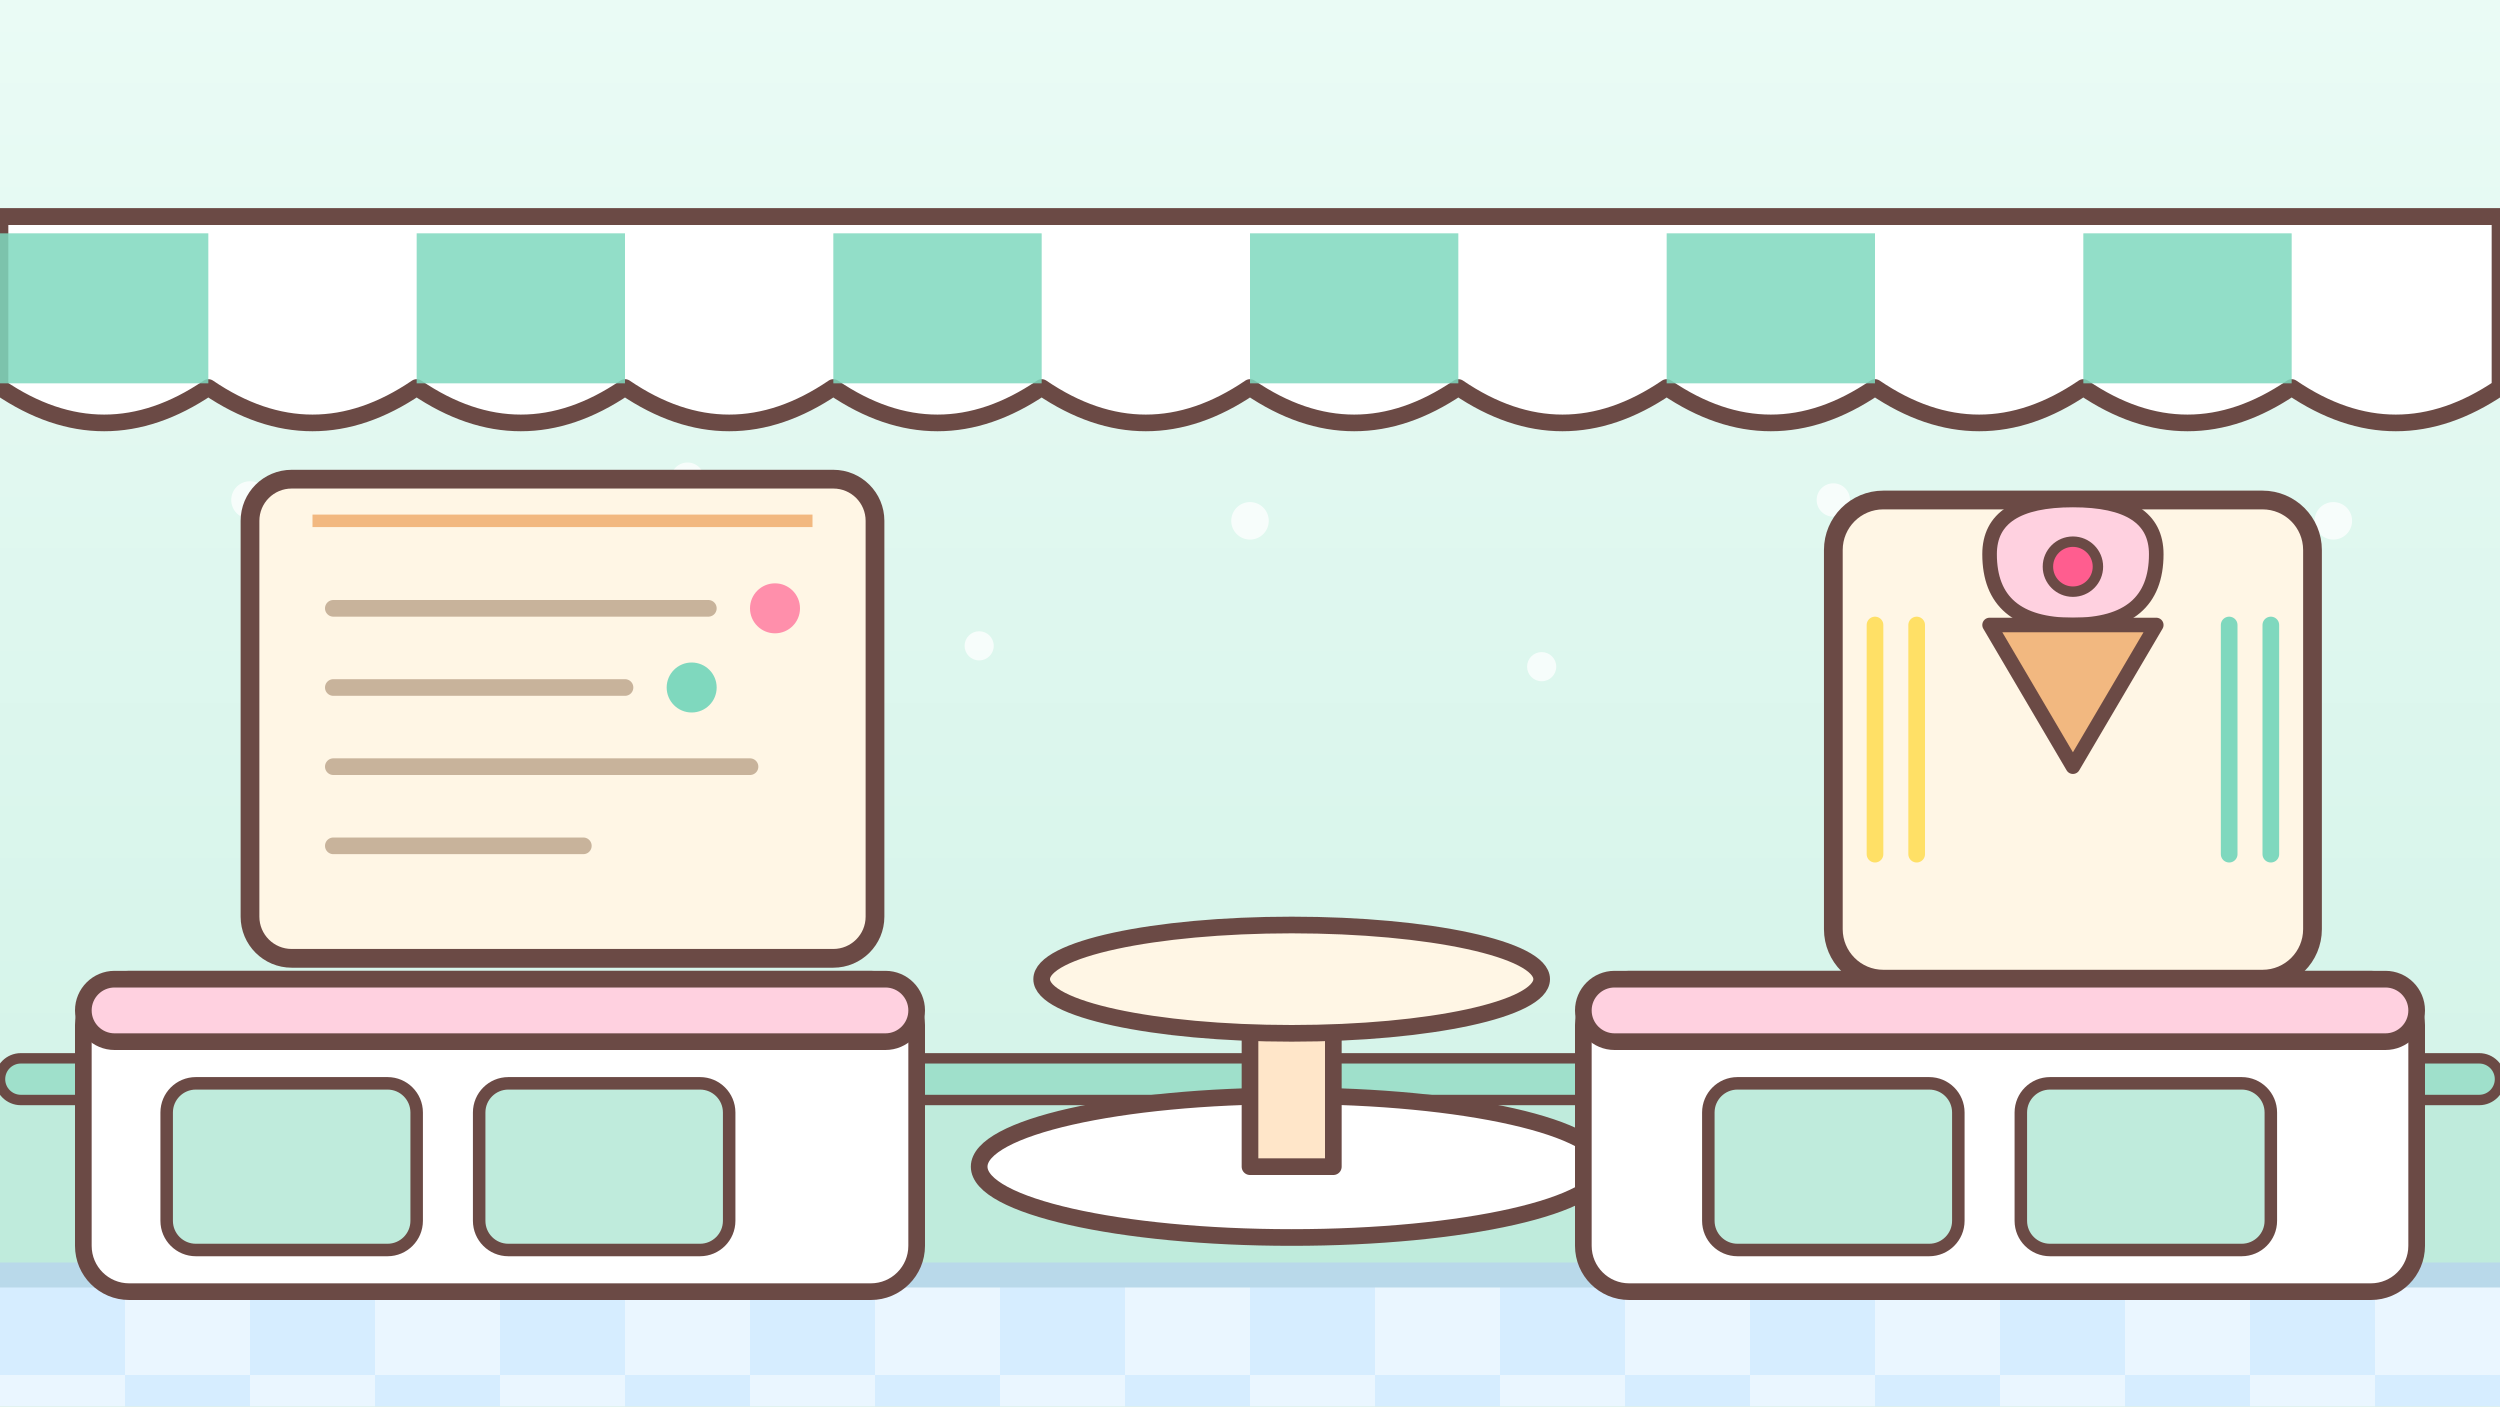
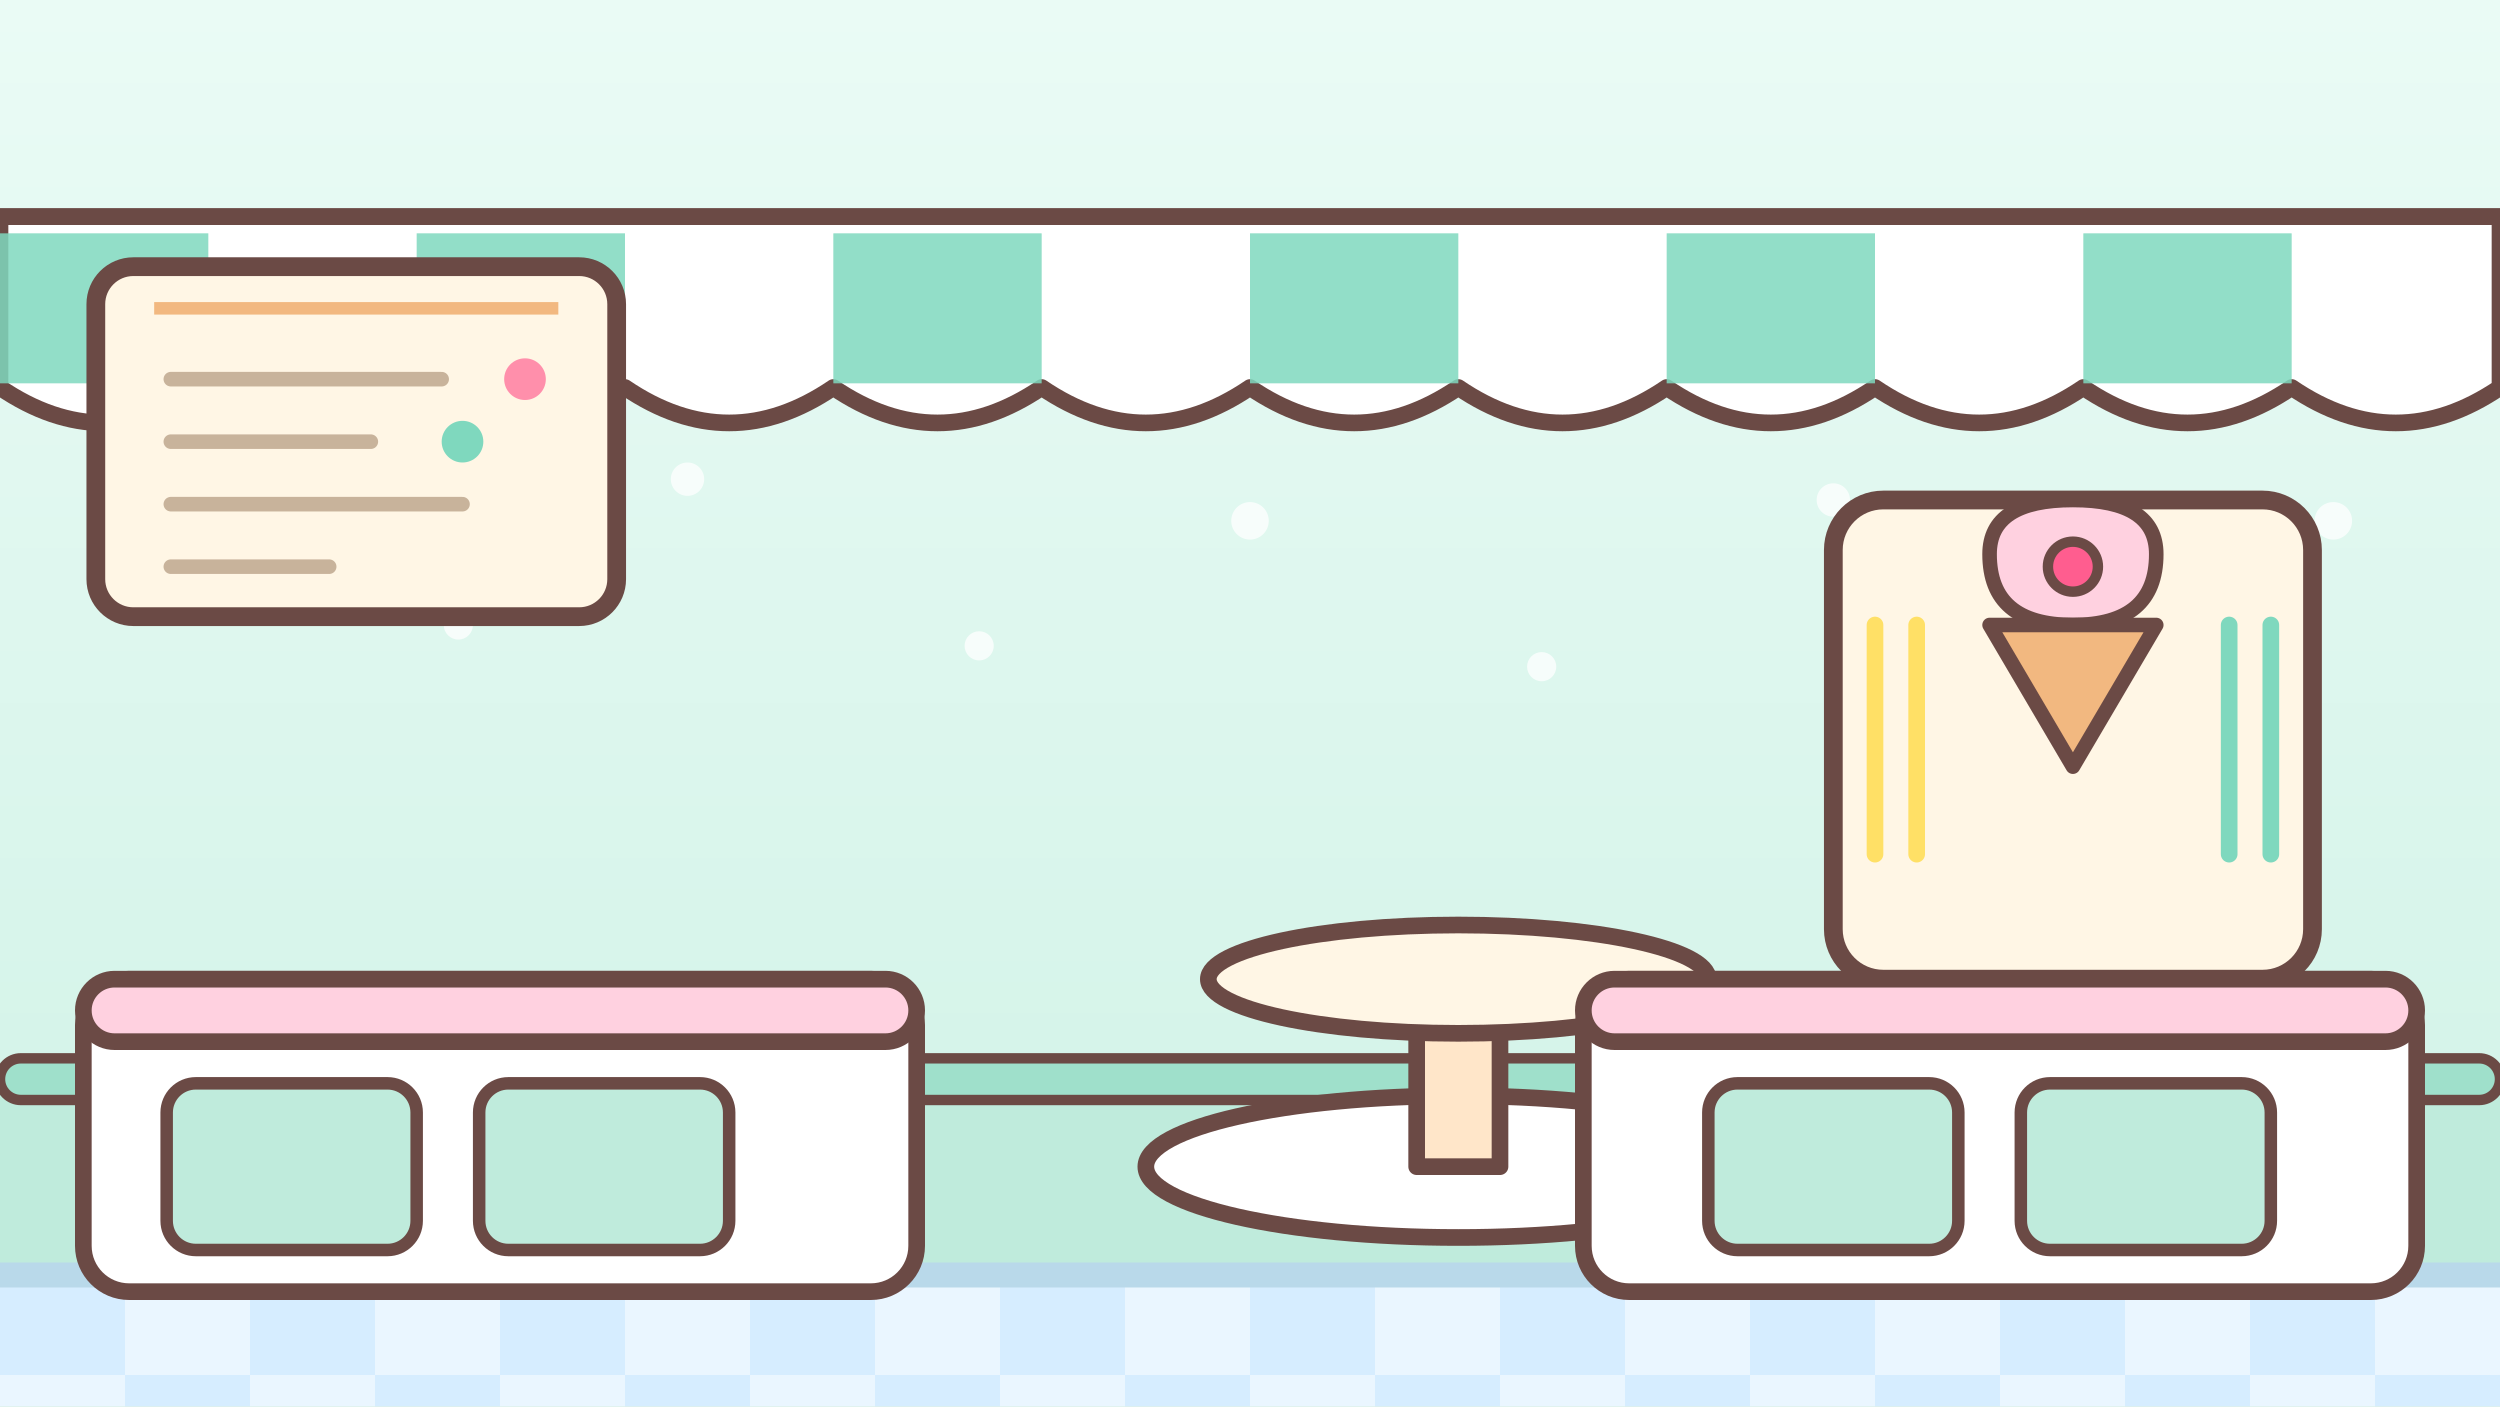
<svg xmlns="http://www.w3.org/2000/svg" viewBox="0 0 1200 675" width="1200" height="675">
  <defs>
    <linearGradient id="iceWall" x1="0" y1="0" x2="0" y2="1">
      <stop offset="0" stop-color="#EAFBF5" />
      <stop offset="1" stop-color="#CFF2E6" />
    </linearGradient>
    <linearGradient id="iceSky" x1="0" y1="0" x2="0" y2="1">
      <stop offset="0" stop-color="#A8E3FF" />
      <stop offset="1" stop-color="#F0FBFF" />
    </linearGradient>
    <pattern id="iceFloor" width="120" height="120" patternUnits="userSpaceOnUse">
      <rect width="120" height="120" fill="#EAF6FF" />
      <rect width="60" height="60" fill="#D6EDFF" />
      <rect x="60" y="60" width="60" height="60" fill="#D6EDFF" />
    </pattern>
  </defs>
  <rect width="1200" height="675" fill="url(#iceWall)" />
  <g fill="#FFFFFF" opacity="0.75">
    <circle cx="120" cy="240" r="9" />
    <circle cx="220" cy="300" r="7" />
    <circle cx="330" cy="230" r="8" />
    <circle cx="470" cy="310" r="7" />
    <circle cx="600" cy="250" r="9" />
    <circle cx="740" cy="320" r="7" />
    <circle cx="880" cy="240" r="8" />
    <circle cx="1010" cy="300" r="7" />
    <circle cx="1120" cy="250" r="9" />
  </g>
  <g>
    <path d="M0 104 H1200 V186 q-50 34 -100 0 q-50 34 -100 0 q-50 34 -100 0 q-50 34 -100 0 q-50 34 -100 0 q-50 34 -100 0 q-50 34 -100 0 q-50 34 -100 0 q-50 34 -100 0 q-50 34 -100 0 q-50 34 -100 0 q-50 34 -100 0 Z" fill="#FFFFFF" stroke="#6B4A45" stroke-width="8" stroke-linejoin="round" />
    <g fill="#7FD8BE" opacity="0.85">
      <rect x="0" y="112" width="100" height="72" />
      <rect x="200" y="112" width="100" height="72" />
      <rect x="400" y="112" width="100" height="72" />
      <rect x="600" y="112" width="100" height="72" />
      <rect x="800" y="112" width="100" height="72" />
      <rect x="1000" y="112" width="100" height="72" />
      <rect x="1200" y="112" width="0" height="72" />
    </g>
    <path d="M0 104 H1200" stroke="#6B4A45" stroke-width="8" />
  </g>
  <rect x="0" y="520" width="1200" height="155" fill="#BFEBDC" />
  <rect x="0" y="508" width="1200" height="20" rx="10" fill="#9FE0CB" stroke="#6B4A45" stroke-width="5" />
  <rect x="0" y="612" width="1200" height="63" fill="url(#iceFloor)" />
  <rect x="0" y="606" width="1200" height="12" fill="#B9D9EA" />
-   <rect x="120" y="230" width="300" height="230" rx="20" fill="#FFF6E5" stroke="#6B4A45" stroke-width="9" />
-   <path d="M150 250 H390" stroke="#F2B880" stroke-width="6" />
-   <g stroke="#C8B39B" stroke-width="8" stroke-linecap="round">
-     <path d="M160 292 h180" />
-     <path d="M160 330 h140" />
-     <path d="M160 368 h200" />
-     <path d="M160 406 h120" />
+   <rect x="46" y="128" width="250" height="168" rx="18" fill="#FFF6E5" stroke="#6B4A45" stroke-width="9" />
+   <path d="M74 148 H268" stroke="#F2B880" stroke-width="6" />
+   <g stroke="#C8B39B" stroke-width="7" stroke-linecap="round">
+     <path d="M82 182 h130" />
+     <path d="M82 212 h96" />
+     <path d="M82 242 h140" />
+     <path d="M82 272 h76" />
  </g>
-   <circle cx="372" cy="292" r="12" fill="#FF8FAB" />
-   <circle cx="332" cy="330" r="12" fill="#7FD8BE" />
-   <circle cx="120" cy="230" r="0" fill="none" />
+   <circle cx="252" cy="182" r="10" fill="#FF8FAB" />
+   <circle cx="222" cy="212" r="10" fill="#7FD8BE" />
  <rect x="880" y="240" width="230" height="230" rx="24" fill="#FFF6E5" stroke="#6B4A45" stroke-width="9" />
  <path d="M995 300 q40 0 40 -34 q0 -26 -40 -26 q-40 0 -40 26 q0 34 40 34 Z" fill="#FFD1E0" stroke="#6B4A45" stroke-width="7" />
  <path d="M955 300 l40 68 l40 -68 Z" fill="#F2B880" stroke="#6B4A45" stroke-width="7" stroke-linejoin="round" />
  <circle cx="995" cy="272" r="12" fill="#FF5D8F" stroke="#6B4A45" stroke-width="5" />
  <g stroke="#FFE066" stroke-width="8" stroke-linecap="round">
    <path d="M900 300 v110" />
    <path d="M920 300 v110" />
  </g>
  <g stroke="#7FD8BE" stroke-width="8" stroke-linecap="round">
    <path d="M1070 300 v110" />
    <path d="M1090 300 v110" />
  </g>
  <g stroke="#6B4A45" stroke-width="8" stroke-linejoin="round">
-     <ellipse cx="620" cy="560" rx="150" ry="34" fill="#FFFFFF" />
-     <rect x="600" y="470" width="40" height="90" fill="#FFE6C9" />
-     <ellipse cx="620" cy="470" rx="120" ry="26" fill="#FFF6E5" />
+     <ellipse cx="700" cy="560" rx="150" ry="34" fill="#FFFFFF" />
+     <rect x="680" y="470" width="40" height="90" fill="#FFE6C9" />
+     <ellipse cx="700" cy="470" rx="120" ry="26" fill="#FFF6E5" />
  </g>
  <g stroke="#6B4A45" stroke-width="8" stroke-linejoin="round">
    <rect x="40" y="470" width="400" height="150" rx="22" fill="#FFFFFF" />
    <rect x="760" y="470" width="400" height="150" rx="22" fill="#FFFFFF" />
    <rect x="40" y="470" width="400" height="30" rx="15" fill="#FFD1E0" />
    <rect x="760" y="470" width="400" height="30" rx="15" fill="#FFD1E0" />
  </g>
  <g fill="#BFEBDC" stroke="#6B4A45" stroke-width="6">
    <rect x="80" y="520" width="120" height="80" rx="14" />
    <rect x="230" y="520" width="120" height="80" rx="14" />
    <rect x="820" y="520" width="120" height="80" rx="14" />
    <rect x="970" y="520" width="120" height="80" rx="14" />
  </g>
</svg>
